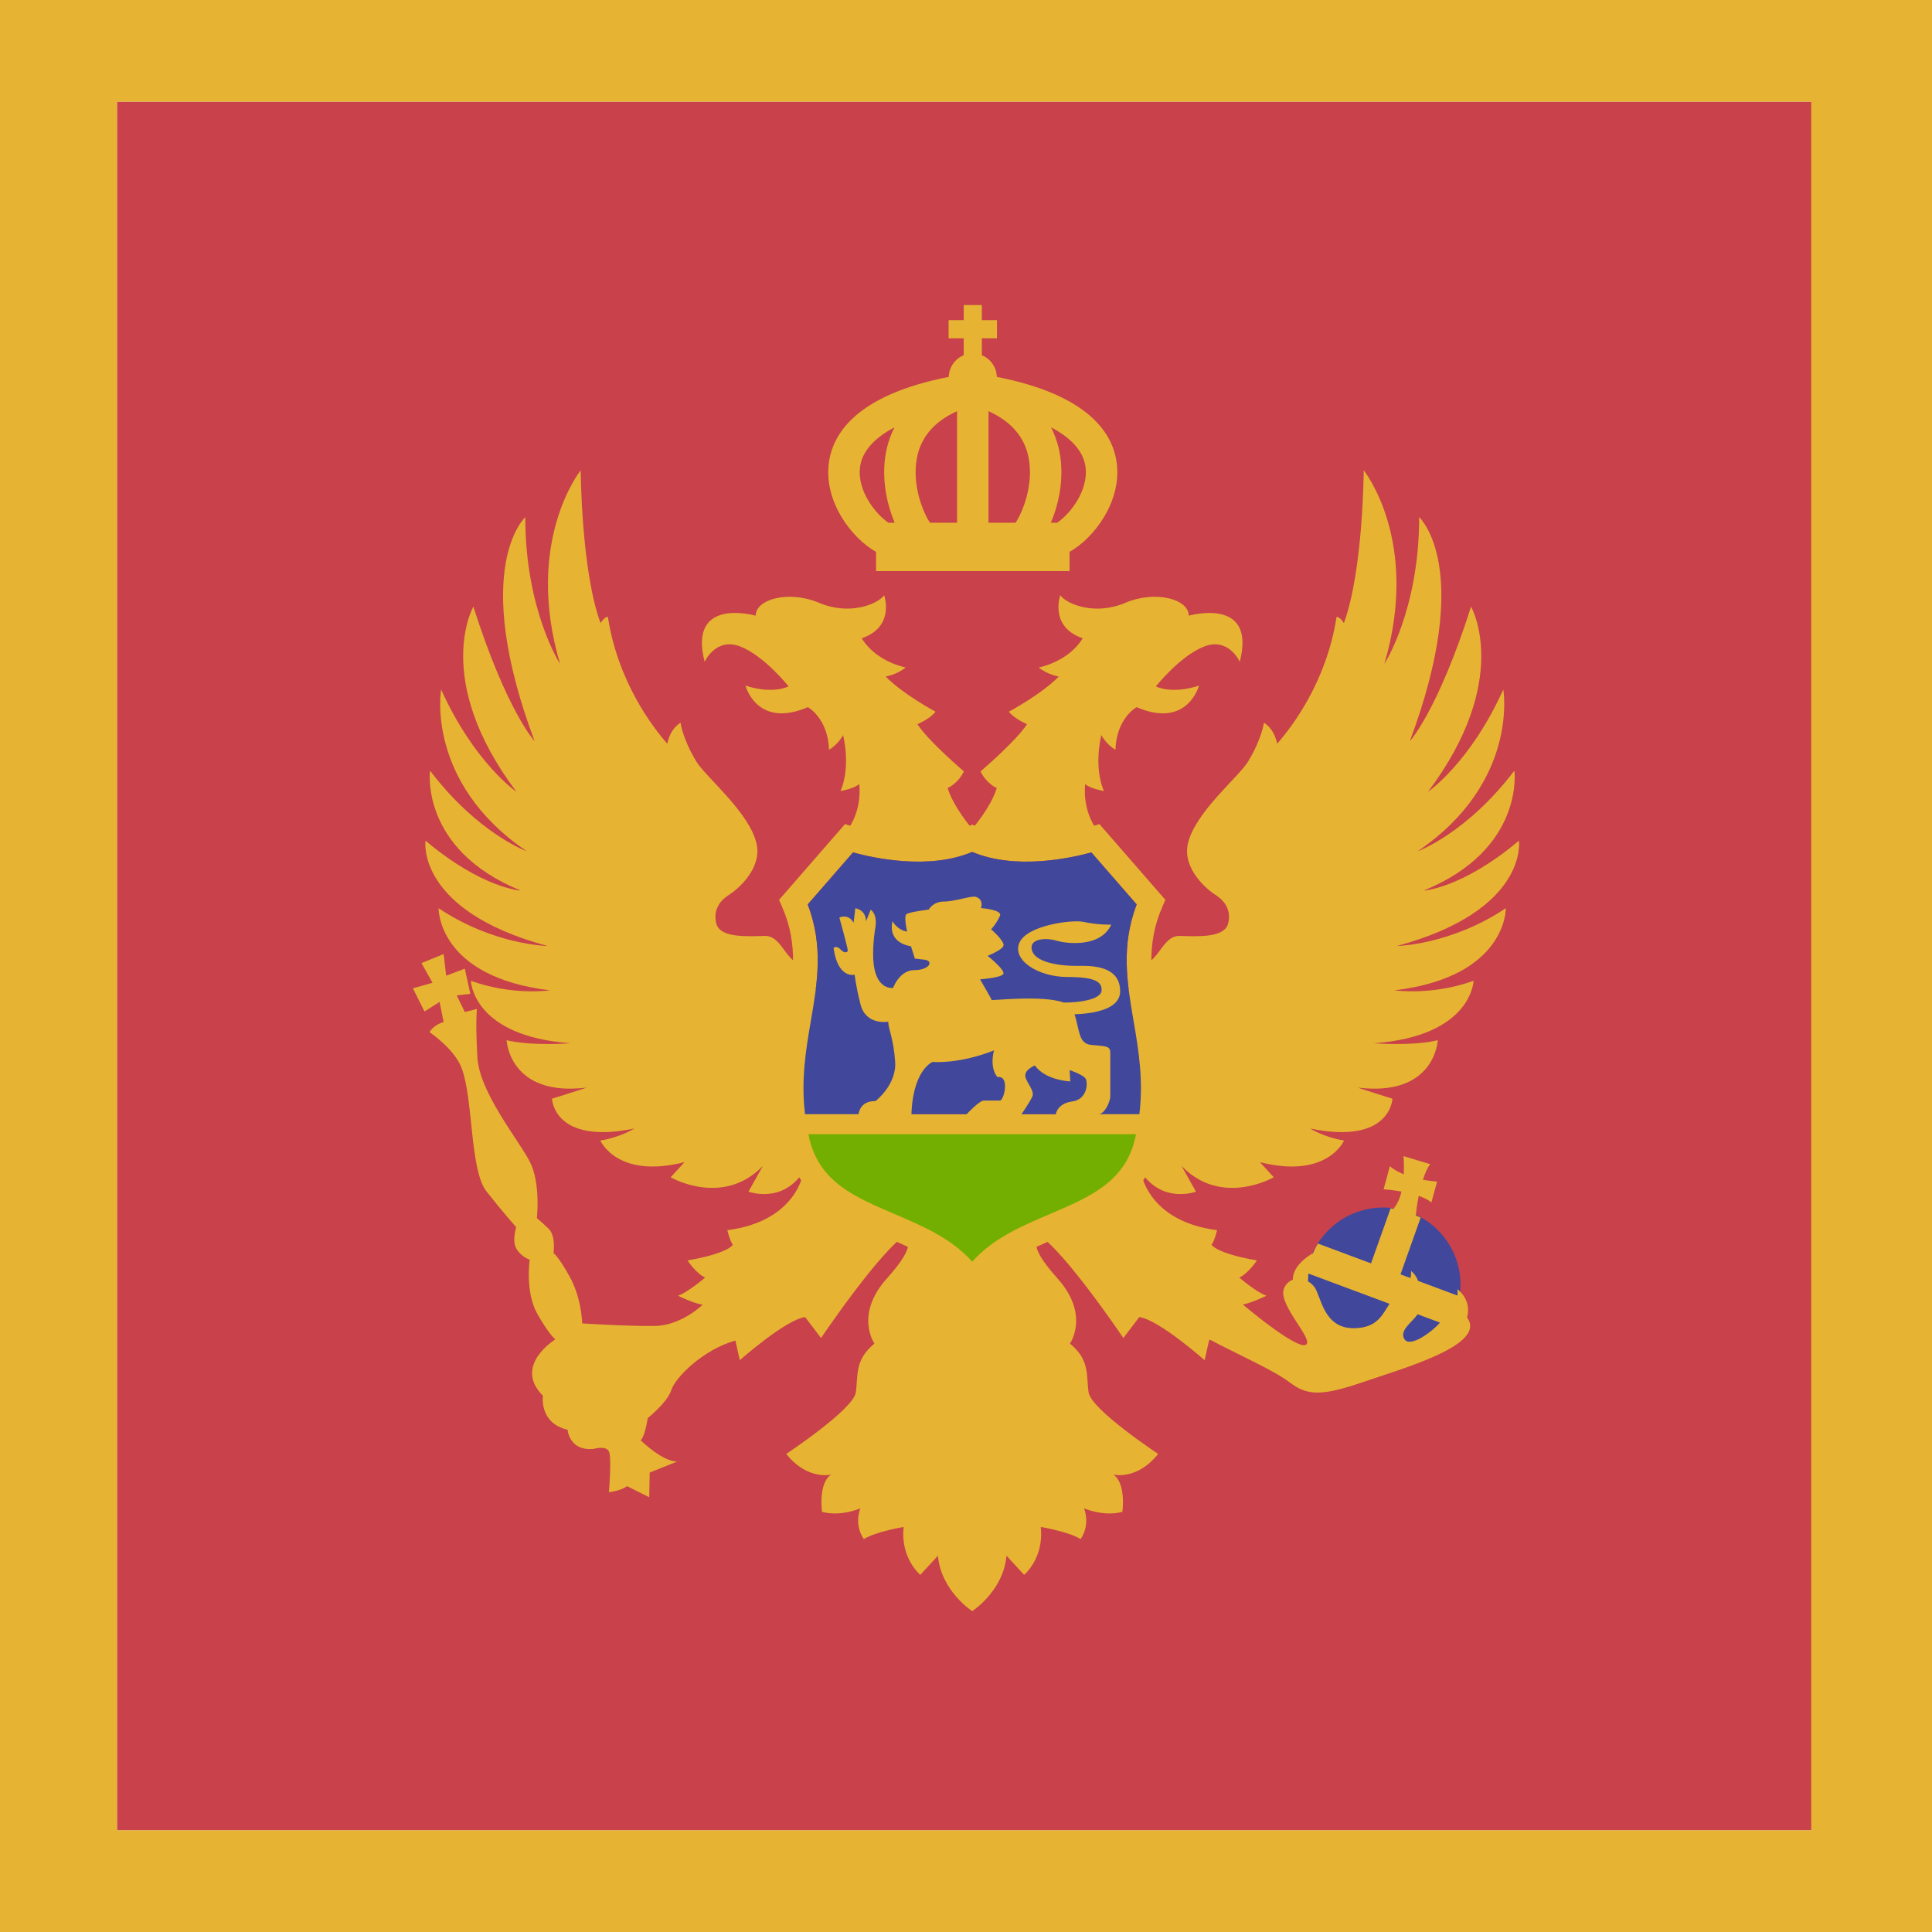
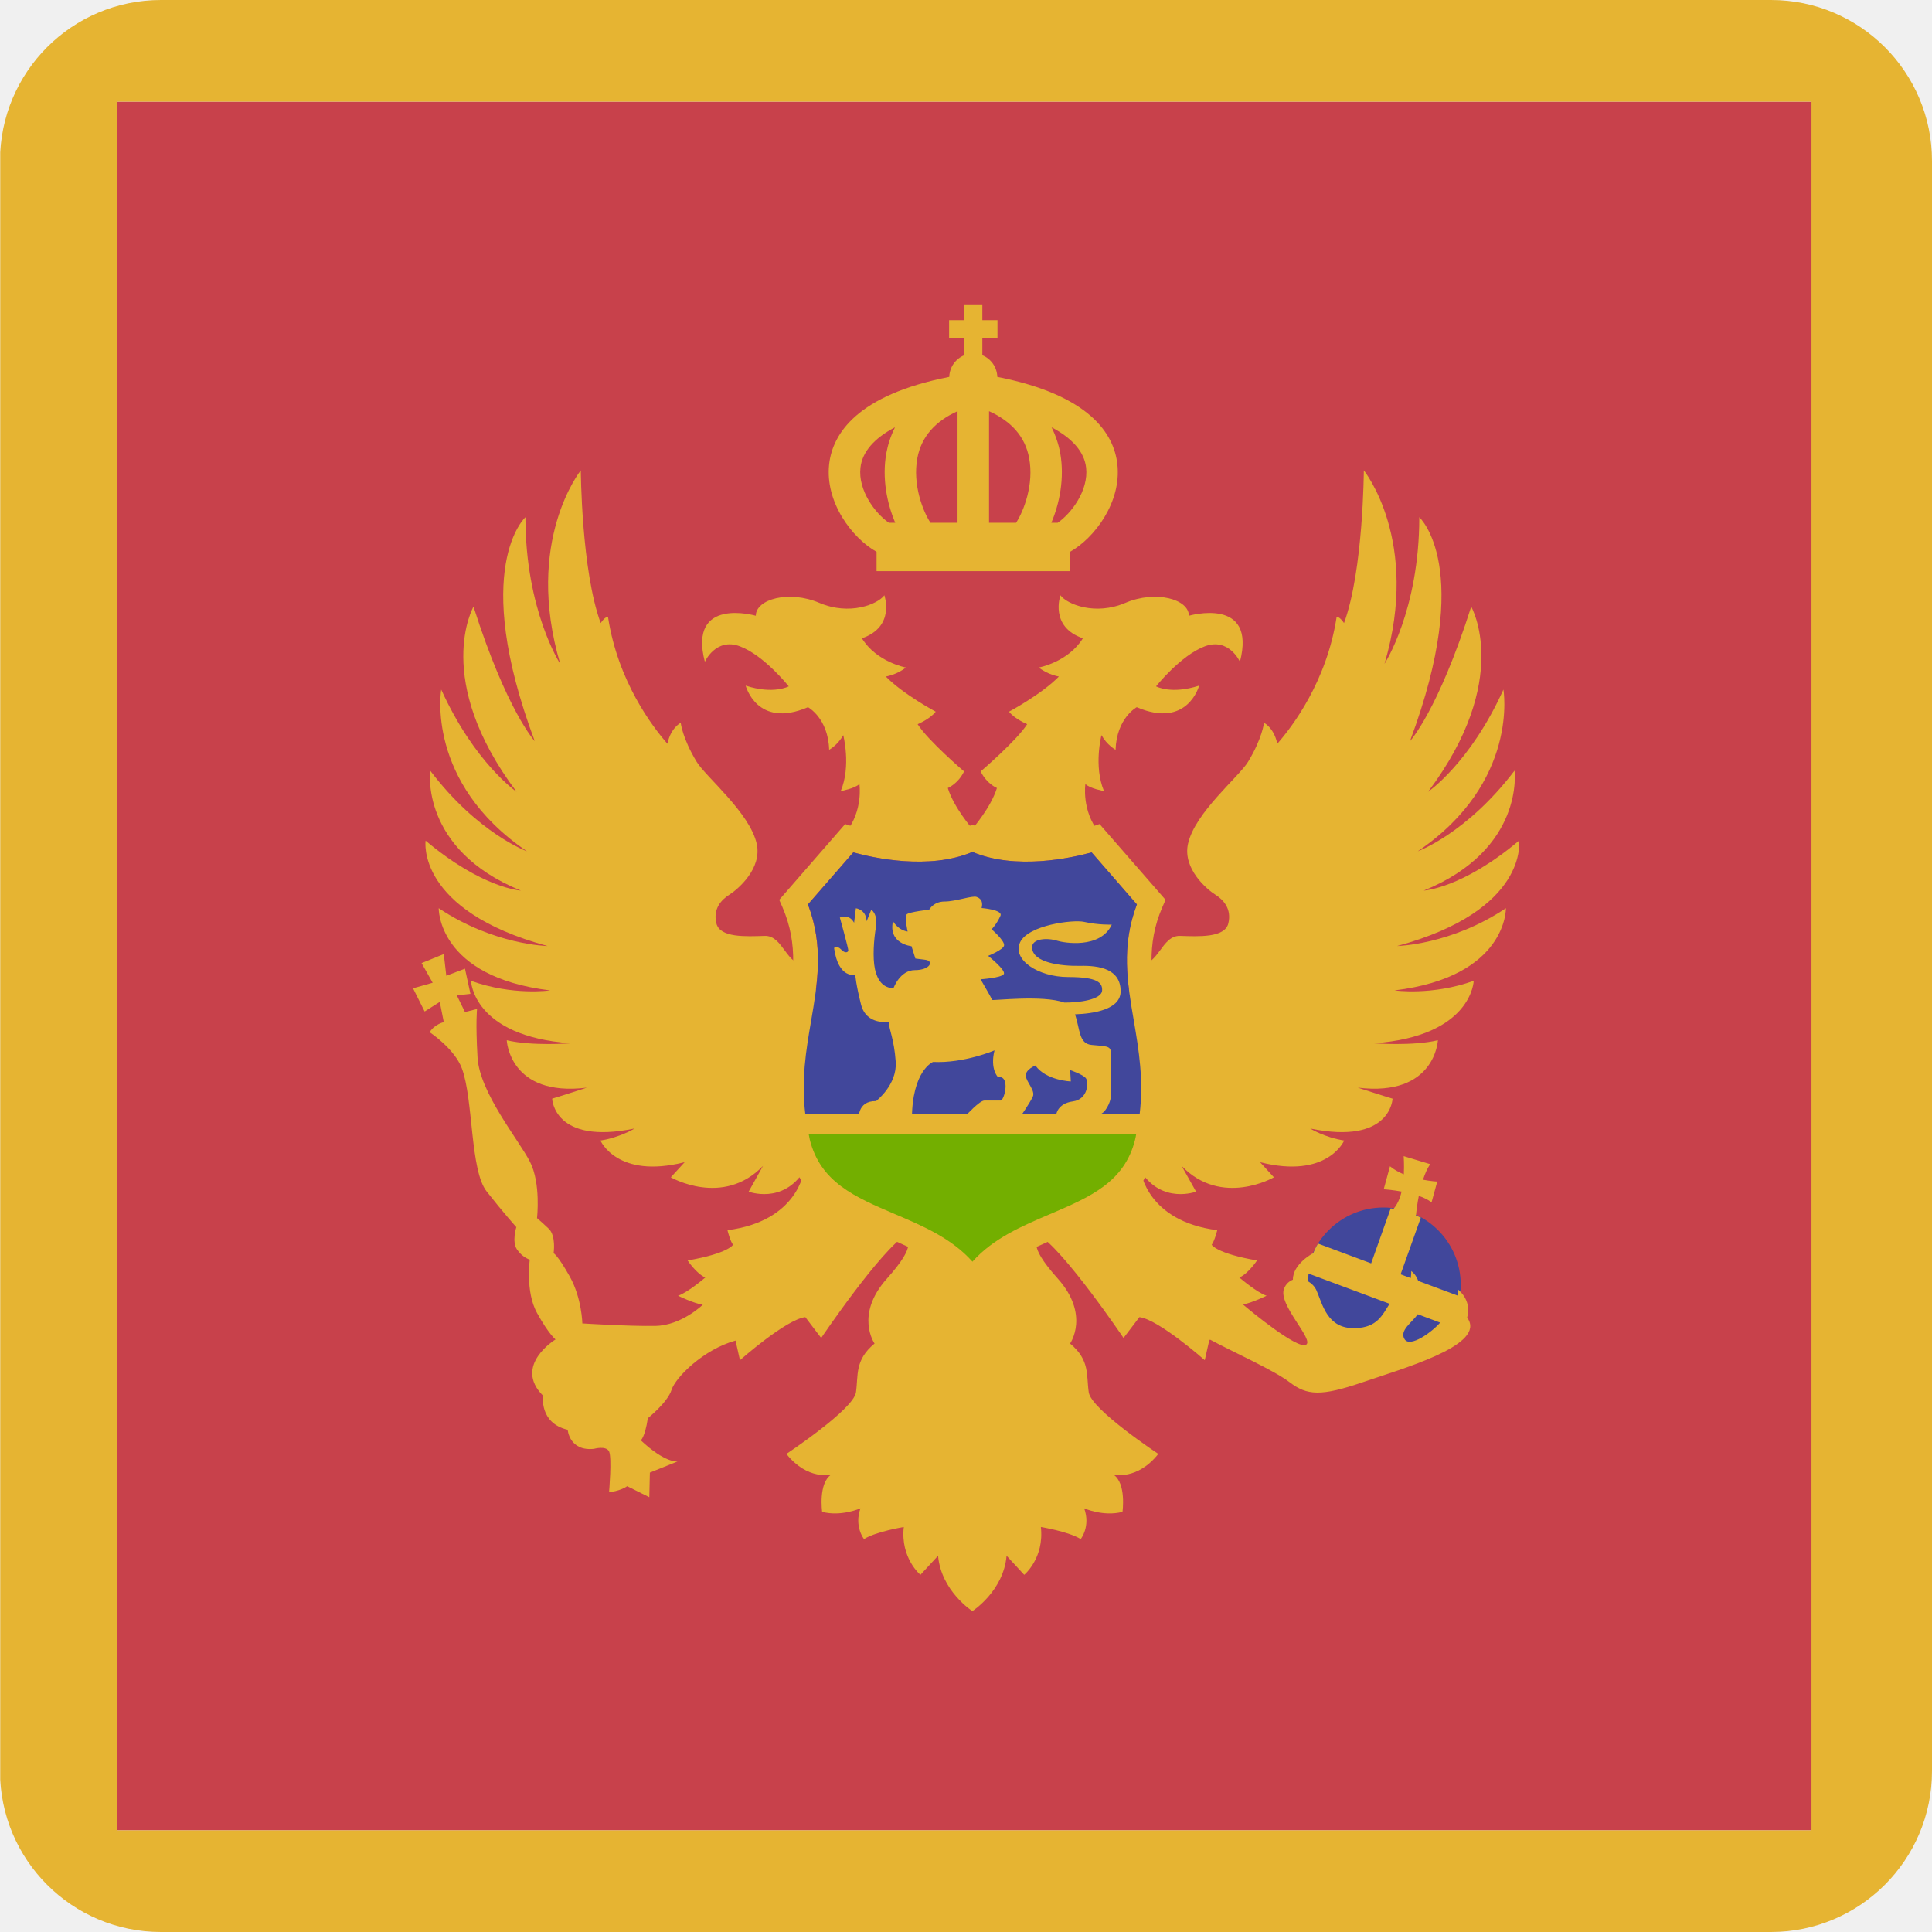
- <svg xmlns="http://www.w3.org/2000/svg" version="1.1" id="Layer_1" x="0px" y="0px" viewBox="0 0 512 512" style="enable-background:new 0 0 512 512;" xml:space="preserve">
-   <rect x="31" y="26.947" style="fill:#C8414B;" width="450" height="458.11" />
-   <path style="fill:#E6B432;" d="M512,0H0v512h512V0z M480,485.053H31V26.947h449V485.053z" />
-   <circle style="fill:#41479B;" cx="366.55" cy="340.51" r="20.504" />
-   <g>
-     <path style="fill:#E6B432;" d="M402.532,222.79c-15.09,12.686-25.238,13.22-25.238,13.22c26.841-10.95,24.036-31.781,24.036-31.781   c-12.686,16.692-25.639,21.366-25.639,21.366c26.974-18.294,22.701-42.865,22.701-42.865   c-8.813,19.496-19.963,27.108-19.963,27.108c22.434-29.845,11.417-49.074,11.417-49.074c-8.813,27.642-16.225,35.654-16.225,35.654   c17.226-46.07,2.471-59.357,2.471-59.357c0,24.704-9.214,38.859-9.214,38.859c9.615-32.583-5.475-51.278-5.475-51.278   s-0.141,26.563-5.258,40.478c-1.228-1.864-1.953-1.619-1.953-1.619c-2.601,17.063-11.771,29.074-15.73,33.595   c-0.879-4.253-3.523-5.555-3.523-5.555s-0.477,4.175-4.223,10.331c-2.454,4.033-14.048,13.44-15.917,21.719   c-1.499,6.638,5.074,12.152,7.211,13.487c2.136,1.335,4.407,3.739,3.472,7.612c-0.935,3.872-7.878,3.472-12.819,3.338   c-4.941-0.133-5.608,8.012-11.083,7.745l-0.928,6.075l-2.143,0.469c0,0-22.434,44.704-24.344,59.916l-16.518,2.178l-16.518-2.178   c-1.91-15.212-24.344-59.916-24.344-59.916l-2.143-0.469l-0.928-6.075c-5.475,0.267-6.143-7.878-11.083-7.745   c-4.941,0.133-11.885,0.534-12.819-3.338c-0.935-3.873,1.335-6.276,3.472-7.612s8.71-6.849,7.211-13.487   c-1.869-8.279-13.463-17.686-15.917-21.719c-3.746-6.156-4.223-10.331-4.223-10.331s-2.644,1.302-3.523,5.555   c-3.959-4.521-13.129-16.533-15.73-33.595c0,0-0.725-0.245-1.953,1.619c-5.116-13.915-5.258-40.478-5.258-40.478   s-15.09,18.695-5.475,51.278c0,0-9.214-14.155-9.214-38.859c0,0-14.756,13.287,2.471,59.357c0,0-7.411-8.012-16.225-35.654   c0,0-11.017,19.229,11.417,49.074c0,0-11.15-7.612-19.963-27.108c0,0-4.273,24.57,22.701,42.865c0,0-12.953-4.674-25.639-21.366   c0,0-2.804,20.832,24.036,31.781c0,0-10.149-0.534-25.238-13.22c0,0-2.67,18.428,32.316,27.909c0,0-14.288-0.267-28.844-10.015   c0,0-0.401,18.161,29.511,21.766c0,0-9.882,1.469-20.965-2.537c0,0,0.401,14.689,26.44,16.558c0,0-10.282,0.801-16.959-0.801   c0,0,0.668,15.09,21.232,12.552c0,0-6.944,2.27-9.214,2.938c0,0,0.401,12.319,21.833,7.912c0,0-3.806,2.37-9.014,3.171   c0,0,4.407,10.282,22.301,5.742l-3.672,4.006c0,0,13.821,8.012,24.437-3.005l-3.806,6.81c0,0,9.014,3.405,14.622-5.408   c0,0-1.536,13.22-20.231,15.624c0,0,0.668,2.804,1.469,3.872c0,0-1.202,2.27-12.018,4.14c0,0,2.27,3.472,4.673,4.54   c0,0-4.673,4.006-7.211,4.807c0,0,4.006,2.003,6.544,2.404c0,0-5.608,5.475-12.553,5.608c-6.944,0.133-19.363-0.668-19.363-0.668   s-0.133-6.677-3.338-12.419s-4.273-6.176-4.273-6.176s0.701-4.607-1.302-6.51s-3.105-2.804-3.105-2.804s1.068-9.214-1.87-14.956   c-2.938-5.742-13.353-18.294-13.887-27.642c-0.534-9.347-0.134-12.819-0.134-12.819l-3.205,0.801l-2.136-4.407l3.605-0.401   l-1.469-6.677l-4.941,1.869l-0.668-5.742l-5.875,2.404l2.938,5.208l-5.208,1.469l3.071,6.142l4.006-2.537l1.068,5.341   c0,0-2.404,0.534-3.739,2.671c0,0,6.607,4.386,8.546,9.615c3.071,8.279,2.137,26.974,6.544,32.583   c4.407,5.608,7.878,9.481,7.878,9.481s-1.235,3.806,0.167,5.909c1.402,2.103,3.405,2.704,3.405,2.704s-1.202,8.513,1.903,14.121   s4.907,7.011,4.907,7.011s-11.317,6.91-3.305,14.923c0,0-1.068,7.277,6.543,9.014c0,0,0.401,5.742,6.944,5.074   c0,0,3.205-0.935,4.006,0.668c0.801,1.602,0,10.816,0,10.816s2.938-0.267,4.807-1.602l5.875,2.938l0.134-6.543l7.344-2.938   c0,0-3.205,0.534-9.748-5.608c0,0,1.068-0.668,1.869-5.876c0,0,5.208-4.139,6.276-7.478c1.068-3.338,8.413-10.683,16.959-13.086   l1.169,5.208c0,0,12.218-10.816,17.326-11.417l4.206,5.542c0,0,15.757-23.369,22.701-27.508c-0.534,1.869,3.338,2.137-5.275,11.751   c-8.613,9.615-3.272,17.226-3.272,17.226c-5.341,4.407-4.273,8.413-4.941,12.953s-18.428,16.291-18.428,16.291   c5.608,7.077,11.885,5.475,11.885,5.475c-3.472,2.27-2.404,9.882-2.404,9.882c5.074,1.335,10.149-0.935,10.149-0.935   c-1.736,4.807,0.935,8.146,0.935,8.146c3.205-2.003,10.55-3.205,10.55-3.205c-0.935,8.279,4.407,12.686,4.407,12.686l4.673-5.074   c0.801,9.347,9.081,14.689,9.081,14.689s8.279-5.342,9.081-14.689l4.673,5.074c0,0,5.342-4.407,4.407-12.686   c0,0,7.345,1.202,10.55,3.205c0,0,2.67-3.338,0.935-8.146c0,0,5.074,2.27,10.149,0.935c0,0,1.068-7.612-2.404-9.882   c0,0,6.276,1.602,11.885-5.475c0,0-17.76-11.751-18.428-16.291s0.401-8.546-4.941-12.953c0,0,5.341-7.612-3.272-17.226   c-8.613-9.615-4.741-9.882-5.275-11.751c6.944,4.14,22.701,27.508,22.701,27.508l4.206-5.542   c5.108,0.601,17.326,11.417,17.326,11.417l1.169-5.208l0.22-0.24c6.371,3.43,16.893,8.071,21.146,11.323   c4.54,3.472,8.279,3.739,19.229,0s31.323-9.489,28.31-16.291c-0.164-0.371-0.351-0.62-0.53-0.909   c0.479-1.757,0.675-4.823-2.541-7.504c0,0,0.038,0.747,0.012,1.704l-10.439-3.89c-0.346-0.923-0.861-1.829-1.858-2.621   c0,0,0.016,0.802-0.128,1.881l-2.678-0.998l5.343-15.033c-0.404-0.226-0.859-0.352-1.278-0.55c0.108-1.361,0.366-3.244,0.762-5.211   c1.305,0.456,2.497,1.02,3.361,1.727l1.508-5.505c0,0-1.621-0.106-3.761-0.506c0.541-1.66,1.181-3.151,1.943-4.114l-7.077-2.137   c0,0,0.183,2.144,0.057,4.821c-1.35-0.548-2.64-1.244-3.681-2.136l-1.659,6.108c0.57,0.034,2.502,0.201,4.741,0.599   c-0.404,1.793-1.116,3.384-2.139,4.578c-0.253-0.034-0.485-0.124-0.741-0.149l-5.189,14.599l-14.073-5.245   c-0.604,0.95-1.068,1.984-1.504,3.032c0.075-0.153,0.141-0.39,0.22-0.487c0,0-5.445,2.847-5.37,7.031   c-1.002,0.381-1.881,1.133-2.377,2.436c-1.602,4.206,8.212,13.621,5.809,14.822c-2.359,1.18-14.689-8.975-16.664-10.68   c2.541-0.494,6.248-2.34,6.248-2.34c-2.537-0.801-7.211-4.807-7.211-4.807c2.404-1.068,4.673-4.54,4.673-4.54   c-10.816-1.87-12.018-4.14-12.018-4.14c0.801-1.068,1.469-3.872,1.469-3.872c-18.695-2.404-20.231-15.624-20.231-15.624   c5.608,8.813,14.622,5.408,14.622,5.408l-3.806-6.81c10.616,11.017,24.437,3.005,24.437,3.005l-3.672-4.006   c17.894,4.54,22.301-5.742,22.301-5.742c-5.208-0.801-9.014-3.171-9.014-3.171c21.432,4.407,21.833-7.912,21.833-7.912   c-2.27-0.668-9.214-2.938-9.214-2.938c20.564,2.537,21.232-12.552,21.232-12.552c-6.677,1.602-16.959,0.801-16.959,0.801   c26.039-1.87,26.44-16.558,26.44-16.558c-11.084,4.006-20.965,2.537-20.965,2.537c29.912-3.605,29.511-21.766,29.511-21.766   c-14.555,9.748-28.844,10.015-28.844,10.015C405.202,241.218,402.532,222.79,402.532,222.79z M372.186,354.89   c-1.426-2.318,1.974-4.388,3.505-6.595l5.918,2.205C379.598,352.895,373.656,357.279,372.186,354.89z M368.231,345.515   c-1.919,2.974-3.255,6.311-9.165,6.47c-7.411,0.2-8.613-6.41-10.215-10.015c-0.467-1.051-1.273-1.845-2.198-2.389   c-0.004-0.646,0.031-1.358,0.088-2.075L368.231,345.515z" />
-     <path style="fill:#E6B432;" d="M255.442,204.429c0,0-9.514-8.112-12.319-12.519c0,0,3.205-1.302,4.807-3.305   c0,0-8.613-4.607-13.22-9.314c0,0,3.005-0.501,5.308-2.404c0,0-7.735-1.397-11.658-7.732c8.944-3.053,5.95-11.397,5.95-11.397   c-1.803,2.404-9.214,5.408-17.226,2.003s-16.825-1.002-16.825,3.405c0,0-18.027-5.208-13.52,12.219c0,0,2.904-6.51,9.314-4.106   c6.41,2.404,12.92,10.616,12.92,10.616s-4.006,2.203-11.417-0.2c0,0,3.005,11.517,16.525,5.709c0,0,5.341,2.871,5.608,11.283   c0,0,2.27-1.202,3.739-3.872c0,0,2.137,8.146-0.667,14.822c0,0,3.739-0.668,4.941-1.87c0,0,1.068,7.077-3.605,12.819   c0,0,20.531,9.782,33.551-0.935c0,0-4.907-5.608-6.51-10.816C251.136,208.836,253.84,207.734,255.442,204.429z" />
-     <path style="fill:#E6B432;" d="M315.033,163.167c0-4.407-8.813-6.81-16.825-3.405c-8.012,3.405-15.423,0.401-17.226-2.003   c0,0-2.994,8.344,5.95,11.397c-3.923,6.335-11.658,7.732-11.658,7.732c2.303,1.903,5.308,2.404,5.308,2.404   c-4.607,4.707-13.22,9.314-13.22,9.314c1.602,2.003,4.807,3.305,4.807,3.305c-2.804,4.407-12.319,12.519-12.319,12.519   c1.602,3.305,4.307,4.407,4.307,4.407c-1.602,5.208-6.51,10.816-6.51,10.816c13.02,10.716,33.551,0.935,33.551,0.935   c-4.674-5.742-3.605-12.819-3.605-12.819c1.202,1.202,4.941,1.87,4.941,1.87c-2.804-6.677-0.667-14.822-0.667-14.822   c1.469,2.67,3.739,3.872,3.739,3.872c0.267-8.413,5.608-11.283,5.608-11.283c13.52,5.809,16.525-5.709,16.525-5.709   c-7.411,2.404-11.417,0.2-11.417,0.2s6.51-8.212,12.92-10.616c6.41-2.404,9.314,4.106,9.314,4.106   C333.06,157.959,315.033,163.167,315.033,163.167z" />
-     <path style="fill:#E6B432;" d="M306.87,269.56c-1.758-10.235-3.273-19.075,1.142-29.204l0.823-1.892l-17.486-20.08l-2.067,0.689   c-0.179,0.061-18.456,6.036-30.174,0.175l-1.461-0.731l-1.461,0.731c-11.664,5.845-29.989-0.115-30.178-0.179l-2.067-0.683   l-17.483,20.077l0.823,1.892c4.415,10.129,2.9,18.97,1.142,29.204c-1.656,9.664-3.535,20.619-0.23,33.98   c3.589,14.503,15.671,19.659,26.33,24.212c8.215,3.506,15.974,6.818,20.361,13.77l2.763,4.38l2.763-4.38   c4.387-6.952,12.146-10.263,20.361-13.77c10.659-4.553,22.741-9.708,26.33-24.212C310.405,290.179,308.525,279.224,306.87,269.56z    M214.059,239.679l12.002-13.779c5.436,1.493,20.131,4.728,31.584-0.134c11.45,4.862,26.145,1.627,31.584,0.134l12.002,13.779   c-4.214,11.099-2.555,20.776-0.804,30.985c1.311,7.649,2.615,15.53,1.521,24.606h-88.606c-1.095-9.076,0.21-16.957,1.521-24.606   C216.615,260.455,218.274,250.778,214.059,239.679z M278.204,321.741c-7.427,3.171-15.068,6.432-20.559,12.621   c-5.491-6.189-13.132-9.45-20.559-12.621c-10.422-4.45-19.414-8.339-22.378-19.259h85.873   C297.618,313.402,288.627,317.291,278.204,321.741z" />
+ <svg xmlns="http://www.w3.org/2000/svg" width="24" height="24" viewBox="0 0 24 24" fill="none">
+   <g clip-path="url(#clip0_8615_27626)">
+     <path d="M22.55 1.263H1.456V22.737H22.55V1.263Z" fill="#C8414B" />
+     <path d="M24.003 0H0.003V24H24.003V0ZM22.503 22.737H1.456V1.263H22.503V22.737Z" fill="#E6B432" />
+     <path d="M17.185 16.922C17.716 16.922 18.146 16.492 18.146 15.961C18.146 15.431 17.716 15 17.185 15C16.654 15 16.224 15.431 16.224 15.961C16.224 16.492 16.654 16.922 17.185 16.922Z" fill="#41479B" />
+     <path d="M18.87 10.443C18.163 11.038 17.687 11.063 17.687 11.063C18.945 10.55 18.814 9.573 18.814 9.573C18.219 10.356 17.612 10.575 17.612 10.575C18.877 9.717 18.676 8.566 18.676 8.566C18.263 9.479 17.74 9.836 17.74 9.836C18.792 8.437 18.276 7.536 18.276 7.536C17.863 8.832 17.515 9.207 17.515 9.207C18.323 7.048 17.631 6.425 17.631 6.425C17.631 7.583 17.199 8.246 17.199 8.246C17.65 6.719 16.942 5.843 16.942 5.843C16.942 5.843 16.936 7.088 16.696 7.74C16.638 7.653 16.604 7.664 16.604 7.664C16.482 8.464 16.053 9.027 15.867 9.239C15.826 9.04 15.702 8.979 15.702 8.979C15.702 8.979 15.68 9.174 15.504 9.463C15.389 9.652 14.845 10.093 14.758 10.481C14.688 10.792 14.996 11.051 15.096 11.113C15.196 11.176 15.302 11.288 15.259 11.47C15.215 11.652 14.889 11.633 14.658 11.626C14.426 11.62 14.395 12.002 14.138 11.989L14.095 12.274L13.994 12.296C13.994 12.296 12.943 14.392 12.853 15.105L12.079 15.207L11.305 15.105C11.215 14.392 10.164 12.296 10.164 12.296L10.063 12.274L10.02 11.989C9.763 12.002 9.732 11.62 9.5 11.626C9.268 11.633 8.943 11.652 8.899 11.47C8.855 11.288 8.962 11.176 9.062 11.113C9.162 11.05 9.47 10.792 9.4 10.481C9.312 10.093 8.769 9.652 8.654 9.463C8.478 9.174 8.456 8.979 8.456 8.979C8.456 8.979 8.332 9.04 8.291 9.239C8.105 9.027 7.675 8.464 7.553 7.664C7.553 7.664 7.519 7.653 7.462 7.74C7.222 7.088 7.215 5.843 7.215 5.843C7.215 5.843 6.508 6.719 6.959 8.246C6.959 8.246 6.527 7.583 6.527 6.425C6.527 6.425 5.835 7.048 6.643 9.207C6.643 9.207 6.295 8.832 5.882 7.536C5.882 7.536 5.366 8.437 6.417 9.836C6.417 9.836 5.895 9.479 5.481 8.566C5.481 8.566 5.281 9.717 6.546 10.575C6.546 10.575 5.938 10.356 5.344 9.573C5.344 9.573 5.212 10.55 6.47 11.063C6.47 11.063 5.995 11.038 5.287 10.443C5.287 10.443 5.162 11.307 6.802 11.752C6.802 11.752 6.132 11.739 5.45 11.282C5.45 11.282 5.431 12.133 6.833 12.303C6.833 12.303 6.37 12.371 5.851 12.184C5.851 12.184 5.87 12.872 7.09 12.96C7.09 12.96 6.608 12.997 6.295 12.922C6.295 12.922 6.326 13.63 7.29 13.511C7.29 13.511 6.965 13.617 6.859 13.648C6.859 13.648 6.877 14.226 7.882 14.019C7.882 14.019 7.704 14.13 7.459 14.168C7.459 14.168 7.666 14.65 8.505 14.437L8.333 14.625C8.333 14.625 8.98 15 9.478 14.484L9.3 14.803C9.3 14.803 9.722 14.963 9.985 14.55C9.985 14.55 9.913 15.169 9.037 15.282C9.037 15.282 9.068 15.413 9.106 15.463C9.106 15.463 9.049 15.57 8.542 15.658C8.542 15.658 8.649 15.82 8.761 15.87C8.761 15.87 8.542 16.058 8.423 16.096C8.423 16.096 8.611 16.189 8.73 16.208C8.73 16.208 8.467 16.465 8.142 16.471C7.816 16.477 7.234 16.44 7.234 16.44C7.234 16.44 7.228 16.127 7.078 15.858C6.927 15.589 6.877 15.568 6.877 15.568C6.877 15.568 6.91 15.352 6.816 15.263C6.722 15.174 6.671 15.132 6.671 15.132C6.671 15.132 6.721 14.7 6.583 14.431C6.445 14.161 5.957 13.573 5.932 13.135C5.907 12.697 5.926 12.534 5.926 12.534L5.776 12.572L5.675 12.365L5.844 12.346L5.776 12.033L5.544 12.121L5.513 11.852L5.237 11.964L5.375 12.208L5.131 12.277L5.275 12.565L5.463 12.446L5.513 12.697C5.513 12.697 5.4 12.722 5.337 12.822C5.337 12.822 5.647 13.027 5.738 13.273C5.882 13.661 5.838 14.537 6.045 14.8C6.251 15.063 6.414 15.244 6.414 15.244C6.414 15.244 6.356 15.423 6.422 15.521C6.488 15.62 6.581 15.648 6.581 15.648C6.581 15.648 6.525 16.047 6.671 16.31C6.816 16.573 6.901 16.639 6.901 16.639C6.901 16.639 6.37 16.962 6.746 17.338C6.746 17.338 6.696 17.679 7.052 17.761C7.052 17.761 7.071 18.03 7.378 17.998C7.378 17.998 7.528 17.955 7.566 18.03C7.603 18.105 7.566 18.537 7.566 18.537C7.566 18.537 7.703 18.524 7.791 18.462L8.066 18.599L8.073 18.293L8.417 18.155C8.417 18.155 8.267 18.18 7.96 17.892C7.96 17.892 8.01 17.861 8.048 17.617C8.048 17.617 8.292 17.423 8.342 17.266C8.392 17.11 8.736 16.765 9.137 16.653L9.192 16.897C9.192 16.897 9.764 16.39 10.004 16.362L10.201 16.621C10.201 16.621 10.94 15.526 11.265 15.332C11.24 15.42 11.421 15.432 11.018 15.883C10.614 16.334 10.864 16.69 10.864 16.69C10.614 16.897 10.664 17.085 10.633 17.297C10.601 17.51 9.769 18.061 9.769 18.061C10.032 18.393 10.326 18.318 10.326 18.318C10.163 18.424 10.213 18.781 10.213 18.781C10.451 18.843 10.689 18.737 10.689 18.737C10.608 18.962 10.733 19.119 10.733 19.119C10.883 19.025 11.227 18.969 11.227 18.969C11.184 19.357 11.434 19.563 11.434 19.563L11.653 19.326C11.691 19.764 12.079 20.014 12.079 20.014C12.079 20.014 12.467 19.764 12.504 19.326L12.723 19.563C12.723 19.563 12.974 19.357 12.93 18.969C12.93 18.969 13.274 19.025 13.425 19.119C13.425 19.119 13.55 18.962 13.468 18.737C13.468 18.737 13.706 18.843 13.944 18.781C13.944 18.781 13.994 18.424 13.831 18.318C13.831 18.318 14.126 18.393 14.389 18.061C14.389 18.061 13.556 17.51 13.525 17.297C13.493 17.085 13.543 16.897 13.293 16.69C13.293 16.69 13.543 16.334 13.14 15.883C12.736 15.432 12.918 15.42 12.892 15.332C13.218 15.526 13.957 16.621 13.957 16.621L14.154 16.362C14.393 16.39 14.966 16.897 14.966 16.897L15.021 16.653L15.031 16.641C15.33 16.802 15.823 17.02 16.022 17.172C16.235 17.335 16.41 17.348 16.924 17.172C17.437 16.997 18.392 16.727 18.25 16.409C18.243 16.391 18.234 16.38 18.226 16.366C18.248 16.284 18.257 16.14 18.107 16.014C18.107 16.014 18.108 16.049 18.107 16.094L17.618 15.912C17.602 15.868 17.578 15.826 17.531 15.789C17.531 15.789 17.532 15.826 17.525 15.877L17.399 15.83L17.65 15.126C17.631 15.115 17.609 15.109 17.59 15.1C17.595 15.036 17.607 14.948 17.625 14.856C17.687 14.877 17.742 14.903 17.783 14.937L17.854 14.678C17.854 14.678 17.778 14.674 17.677 14.655C17.703 14.577 17.733 14.507 17.768 14.462L17.437 14.362C17.437 14.362 17.445 14.462 17.439 14.588C17.376 14.562 17.316 14.529 17.267 14.488L17.189 14.774C17.216 14.775 17.306 14.783 17.411 14.802C17.392 14.886 17.359 14.961 17.311 15.017C17.299 15.015 17.288 15.011 17.276 15.01L17.033 15.694L16.373 15.448C16.345 15.493 16.323 15.541 16.303 15.59C16.306 15.583 16.309 15.572 16.313 15.567C16.313 15.567 16.058 15.701 16.061 15.897C16.015 15.915 15.973 15.95 15.95 16.011C15.875 16.208 16.335 16.65 16.222 16.706C16.112 16.761 15.534 16.285 15.441 16.205C15.56 16.182 15.734 16.096 15.734 16.096C15.615 16.058 15.396 15.87 15.396 15.87C15.509 15.82 15.615 15.658 15.615 15.658C15.108 15.57 15.052 15.463 15.052 15.463C15.089 15.413 15.121 15.282 15.121 15.282C14.244 15.169 14.172 14.55 14.172 14.55C14.435 14.963 14.858 14.803 14.858 14.803L14.679 14.484C15.177 15 15.825 14.625 15.825 14.625L15.653 14.437C16.491 14.65 16.698 14.168 16.698 14.168C16.454 14.13 16.276 14.019 16.276 14.019C17.28 14.226 17.299 13.648 17.299 13.648C17.193 13.617 16.867 13.511 16.867 13.511C17.831 13.629 17.862 12.922 17.862 12.922C17.549 12.997 17.067 12.96 17.067 12.96C18.288 12.872 18.307 12.184 18.307 12.184C17.787 12.371 17.324 12.303 17.324 12.303C18.726 12.133 18.707 11.282 18.707 11.282C18.025 11.739 17.355 11.752 17.355 11.752C18.995 11.307 18.87 10.443 18.87 10.443ZM17.448 16.636C17.381 16.527 17.54 16.43 17.612 16.326L17.89 16.43C17.795 16.542 17.517 16.747 17.448 16.636ZM17.262 16.196C17.172 16.335 17.11 16.492 16.833 16.499C16.485 16.509 16.429 16.199 16.354 16.03C16.332 15.981 16.294 15.943 16.251 15.918C16.251 15.888 16.252 15.854 16.255 15.821L17.262 16.196Z" fill="#E6B432" />
+     <path d="M11.976 9.583C11.976 9.583 11.53 9.202 11.399 8.996C11.399 8.996 11.549 8.935 11.624 8.841C11.624 8.841 11.22 8.625 11.004 8.404C11.004 8.404 11.145 8.381 11.253 8.292C11.253 8.292 10.89 8.226 10.707 7.929C11.126 7.786 10.986 7.395 10.986 7.395C10.901 7.508 10.554 7.649 10.178 7.489C9.802 7.329 9.389 7.442 9.389 7.649C9.389 7.649 8.544 7.404 8.756 8.221C8.756 8.221 8.892 7.916 9.192 8.029C9.493 8.142 9.798 8.526 9.798 8.526C9.798 8.526 9.61 8.63 9.263 8.517C9.263 8.517 9.403 9.057 10.037 8.785C10.037 8.785 10.288 8.919 10.3 9.314C10.3 9.314 10.406 9.257 10.475 9.132C10.475 9.132 10.575 9.514 10.444 9.827C10.444 9.827 10.619 9.796 10.676 9.739C10.676 9.739 10.726 10.071 10.507 10.34C10.507 10.34 11.469 10.799 12.079 10.296C12.079 10.296 11.849 10.033 11.774 9.789C11.774 9.789 11.901 9.738 11.976 9.583Z" fill="#E6B432" />
+     <path d="M14.769 7.649C14.769 7.442 14.356 7.329 13.98 7.489C13.605 7.649 13.257 7.508 13.173 7.395C13.173 7.395 13.033 7.786 13.452 7.929C13.268 8.226 12.905 8.292 12.905 8.292C13.013 8.381 13.154 8.404 13.154 8.404C12.938 8.625 12.534 8.841 12.534 8.841C12.61 8.935 12.76 8.996 12.76 8.996C12.628 9.202 12.182 9.583 12.182 9.583C12.258 9.738 12.384 9.789 12.384 9.789C12.309 10.033 12.079 10.296 12.079 10.296C12.689 10.799 13.652 10.34 13.652 10.34C13.433 10.071 13.483 9.739 13.483 9.739C13.539 9.796 13.714 9.827 13.714 9.827C13.583 9.514 13.683 9.132 13.683 9.132C13.752 9.257 13.858 9.314 13.858 9.314C13.871 8.919 14.121 8.785 14.121 8.785C14.755 9.057 14.896 8.517 14.896 8.517C14.549 8.63 14.361 8.526 14.361 8.526C14.361 8.526 14.666 8.142 14.966 8.029C15.267 7.916 15.403 8.221 15.403 8.221C15.614 7.404 14.769 7.649 14.769 7.649Z" fill="#E6B432" />
+     <path d="M14.387 12.636C14.304 12.156 14.233 11.742 14.44 11.267L14.479 11.178L13.659 10.237L13.562 10.269C13.554 10.272 12.697 10.552 12.148 10.277L12.079 10.243L12.011 10.277C11.464 10.551 10.605 10.272 10.596 10.269L10.499 10.237L9.68 11.178L9.719 11.267C9.925 11.742 9.854 12.156 9.772 12.636C9.694 13.089 9.606 13.602 9.761 14.228C9.93 14.908 10.496 15.15 10.995 15.363C11.381 15.528 11.744 15.683 11.95 16.009L12.079 16.214L12.209 16.009C12.415 15.683 12.778 15.528 13.163 15.363C13.663 15.15 14.229 14.908 14.398 14.228C14.552 13.602 14.464 13.089 14.387 12.636ZM10.036 11.235L10.599 10.589C10.854 10.659 11.543 10.811 12.079 10.583C12.616 10.811 13.305 10.659 13.56 10.589L14.122 11.235C13.925 11.755 14.003 12.209 14.085 12.687C14.146 13.046 14.207 13.415 14.156 13.841H10.003C9.951 13.415 10.012 13.046 10.074 12.687C10.156 12.209 10.234 11.755 10.036 11.235ZM13.043 15.082C12.695 15.23 12.337 15.383 12.079 15.673C11.822 15.383 11.464 15.23 11.116 15.082C10.627 14.873 10.206 14.691 10.067 14.179H14.092C13.953 14.691 13.532 14.873 13.043 15.082Z" fill="#E6B432" />
+     <path d="M10.037 11.235L10.6 10.589C10.855 10.659 11.543 10.811 12.08 10.583C12.617 10.811 13.306 10.659 13.561 10.589L14.123 11.235C13.926 11.755 14.004 12.209 14.086 12.687C14.147 13.046 14.208 13.415 14.157 13.841H10.004C9.952 13.415 10.013 13.046 10.075 12.687C10.157 12.209 10.235 11.755 10.037 11.235Z" fill="#41479B" />
+     <path d="M10.046 14.089C10.051 14.111 10.054 14.133 10.059 14.155C10.191 14.687 10.62 14.87 11.117 15.082C11.465 15.23 11.823 15.383 12.08 15.673C12.338 15.383 12.696 15.23 13.044 15.082C13.54 14.87 13.969 14.687 14.101 14.155C14.107 14.133 14.11 14.111 14.114 14.089H10.046Z" fill="#73AF00" />
+     <path d="M13.921 12.314C13.921 12.037 13.658 11.993 13.419 11.998C13.179 12.003 12.829 11.959 12.821 11.773C12.815 11.657 13.01 11.647 13.136 11.687C13.21 11.711 13.668 11.793 13.811 11.486C13.811 11.486 13.644 11.492 13.467 11.452C13.331 11.421 12.773 11.491 12.672 11.706C12.572 11.922 12.896 12.137 13.269 12.137C13.642 12.137 13.694 12.211 13.691 12.302C13.687 12.422 13.391 12.456 13.221 12.454C12.953 12.357 12.328 12.433 12.325 12.421C12.322 12.407 12.181 12.165 12.181 12.165C12.181 12.165 12.437 12.148 12.469 12.101C12.502 12.054 12.275 11.874 12.275 11.874C12.275 11.874 12.466 11.798 12.473 11.744C12.481 11.684 12.318 11.544 12.318 11.544C12.318 11.544 12.381 11.482 12.428 11.376C12.462 11.301 12.194 11.28 12.194 11.28C12.208 11.223 12.203 11.167 12.132 11.142C12.077 11.122 11.873 11.199 11.734 11.199C11.596 11.199 11.543 11.3 11.543 11.3C11.543 11.3 11.299 11.328 11.265 11.357C11.232 11.386 11.275 11.572 11.275 11.572C11.151 11.553 11.093 11.443 11.093 11.443C11.031 11.726 11.323 11.754 11.323 11.754L11.371 11.907C11.371 11.907 11.371 11.907 11.49 11.922C11.61 11.936 11.553 12.051 11.366 12.051C11.179 12.051 11.1 12.274 11.1 12.274C10.97 12.277 10.898 12.173 10.869 12.039C10.838 11.893 10.856 11.667 10.88 11.524C10.909 11.351 10.823 11.301 10.823 11.301L10.765 11.445C10.761 11.297 10.632 11.283 10.632 11.283L10.61 11.463C10.545 11.344 10.433 11.398 10.433 11.398C10.433 11.398 10.541 11.787 10.538 11.809C10.534 11.83 10.498 11.848 10.448 11.794C10.397 11.74 10.361 11.776 10.361 11.776C10.415 12.165 10.624 12.108 10.624 12.108C10.624 12.108 10.633 12.23 10.696 12.478C10.764 12.742 11.04 12.692 11.04 12.692C11.04 12.778 11.107 12.903 11.127 13.19C11.146 13.477 10.883 13.678 10.883 13.678C10.643 13.673 10.667 13.908 10.667 13.908H11.328C11.328 13.297 11.59 13.192 11.59 13.192C11.979 13.21 12.354 13.048 12.354 13.048C12.296 13.282 12.397 13.38 12.397 13.38C12.556 13.358 12.476 13.671 12.43 13.671C12.383 13.671 12.285 13.671 12.228 13.671C12.17 13.671 12.004 13.852 12.004 13.852H12.689C12.689 13.852 12.793 13.7 12.829 13.625C12.866 13.549 12.75 13.444 12.743 13.365C12.736 13.286 12.862 13.236 12.862 13.236C12.995 13.423 13.302 13.434 13.302 13.434L13.294 13.293C13.294 13.293 13.453 13.347 13.489 13.394C13.525 13.441 13.518 13.657 13.327 13.682C13.136 13.708 13.121 13.845 13.121 13.845C13.121 13.845 13.557 13.845 13.644 13.845C13.73 13.845 13.799 13.682 13.799 13.621C13.799 13.56 13.799 13.16 13.799 13.073C13.799 12.987 13.727 12.998 13.557 12.98C13.403 12.963 13.418 12.795 13.355 12.6C13.577 12.592 13.921 12.544 13.921 12.314Z" fill="#E6B432" />
+     <path d="M13.88 5.766C13.838 5.389 13.536 4.907 12.389 4.682C12.385 4.56 12.31 4.457 12.203 4.413V4.203H12.391V3.977H12.203V3.79H11.978V3.977H11.79V4.203H11.978V4.413C11.871 4.457 11.796 4.56 11.792 4.682C10.645 4.907 10.343 5.389 10.3 5.766C10.247 6.238 10.585 6.684 10.889 6.855V7.095H13.292V6.855C13.596 6.684 13.934 6.238 13.88 5.766ZM12.622 6.494H12.286V5.108C12.563 5.233 12.735 5.425 12.784 5.689C12.847 6.018 12.715 6.353 12.622 6.494ZM11.396 5.689C11.446 5.425 11.618 5.233 11.895 5.108V6.494H11.559C11.465 6.353 11.334 6.018 11.396 5.689ZM11.118 5.308C11.063 5.419 11.028 5.53 11.01 5.631C10.955 5.939 11.018 6.252 11.121 6.494H11.042C10.873 6.378 10.657 6.092 10.689 5.81C10.711 5.613 10.86 5.444 11.118 5.308ZM13.139 6.494H13.06C13.163 6.252 13.225 5.939 13.171 5.632C13.153 5.53 13.118 5.419 13.063 5.308C13.32 5.444 13.47 5.613 13.492 5.81C13.524 6.092 13.308 6.378 13.139 6.494Z" fill="#E6B432" />
  </g>
-   <path style="fill:#41479B;" d="M214.059,239.679l12.002-13.779c5.436,1.493,20.131,4.728,31.584-0.134  c11.45,4.862,26.145,1.627,31.584,0.134l12.002,13.779c-4.214,11.099-2.555,20.776-0.804,30.985  c1.311,7.649,2.615,15.53,1.521,24.606h-88.606c-1.095-9.076,0.21-16.957,1.521-24.606  C216.615,260.455,218.274,250.778,214.059,239.679z" />
-   <path style="fill:#73AF00;" d="M214.248,300.577c0.103,0.469,0.169,0.919,0.287,1.394c2.808,11.342,11.957,15.247,22.553,19.771  c7.427,3.171,15.068,6.432,20.559,12.621c5.491-6.189,13.131-9.45,20.559-12.621c10.595-4.524,19.745-8.429,22.553-19.771  c0.118-0.475,0.183-0.926,0.287-1.394H214.248z" />
-   <g>
-     <path style="fill:#E6B432;" d="M296.849,262.701c0-5.908-5.615-6.84-10.72-6.738s-12.573-0.831-12.761-4.798   c-0.118-2.474,4.033-2.705,6.738-1.838c1.57,0.503,11.332,2.246,14.395-4.288c0,0-3.571,0.115-7.337-0.73   c-2.904-0.652-14.816,0.832-16.96,5.426c-2.144,4.594,4.77,9.179,12.733,9.179s9.056,1.594,8.994,3.536   c-0.082,2.551-6.396,3.274-10.026,3.24c-5.712-2.075-19.044-0.449-19.107-0.703c-0.077-0.307-3.075-5.457-3.075-5.457   s5.458-0.384,6.15-1.384c0.692-0.999-4.141-4.837-4.141-4.837s4.064-1.62,4.218-2.773c0.169-1.268-3.299-4.271-3.299-4.271   s1.34-1.321,2.348-3.573c0.721-1.611-5.002-2.042-5.002-2.042c0.306-1.225,0.189-2.413-1.327-2.961   c-1.172-0.423-5.513,1.225-8.474,1.225s-4.084,2.144-4.084,2.144s-5.207,0.613-5.921,1.225c-0.715,0.613,0.204,4.594,0.204,4.594   c-2.654-0.408-3.879-2.756-3.879-2.756c-1.327,6.023,4.9,6.636,4.9,6.636l1.021,3.267c0,0,0,0,2.552,0.306s1.327,2.756-2.654,2.756   c-3.982,0-5.672,4.749-5.672,4.749c-2.767,0.077-4.305-2.152-4.92-4.996c-0.677-3.131-0.278-7.94,0.231-10.992   c0.615-3.69-1.23-4.766-1.23-4.766l-1.23,3.075c-0.077-3.152-2.844-3.459-2.844-3.459l-0.461,3.844   c-1.384-2.537-3.767-1.384-3.767-1.384s2.306,8.302,2.229,8.763s-0.845,0.845-1.922-0.307c-1.076-1.153-1.845-0.384-1.845-0.384   c1.153,8.302,5.605,7.084,5.605,7.084s0.199,2.6,1.543,7.88c1.435,5.637,7.339,4.575,7.339,4.575c0,1.838,1.429,4.492,1.838,10.617   c0.408,6.125-5.207,10.413-5.207,10.413c-5.105-0.102-4.594,4.9-4.594,4.9h14.089c0-13.027,5.599-15.261,5.599-15.261   c8.302,0.384,16.296-3.075,16.296-3.075c-1.23,4.996,0.923,7.072,0.923,7.072c3.382-0.461,1.691,6.226,0.691,6.226   c-0.999,0-3.075,0-4.305,0c-1.23,0-4.766,3.844-4.766,3.844h14.605c0,0,2.229-3.229,2.998-4.843   c0.768-1.614-1.691-3.844-1.845-5.535s2.537-2.767,2.537-2.767c2.844,3.997,9.378,4.228,9.378,4.228l-0.154-2.998   c0,0,3.382,1.153,4.151,2.152c0.768,0.999,0.615,5.611-3.459,6.15c-4.074,0.538-4.382,3.459-4.382,3.459s9.301,0,11.146,0   s3.305-3.459,3.305-4.766c0-1.307,0-9.839,0-11.684s-1.537-1.614-5.15-1.998c-3.282-0.349-2.968-3.939-4.32-8.107   C289.512,268.634,296.849,267.596,296.849,262.701z" />
-     <path style="fill:#E6B432;" d="M295.984,123.015c-0.914-8.061-7.34-18.325-31.815-23.136c-0.081-2.6-1.681-4.805-3.967-5.733   v-4.491h4.006v-4.807h-4.006v-4.006h-4.807v4.006h-4.006v4.807h4.006v4.491c-2.286,0.928-3.886,3.133-3.967,5.733   c-24.475,4.811-30.901,15.075-31.815,23.136c-1.14,10.051,6.058,19.581,12.547,23.234v5.1h51.278v-5.1   C289.926,142.597,297.124,133.066,295.984,123.015z M269.141,138.529h-7.177v-29.562c5.916,2.672,9.576,6.771,10.641,12.399   C273.932,128.375,271.13,135.521,269.141,138.529z M242.991,121.363c1.065-5.628,4.725-9.726,10.641-12.397v29.564h-7.178   C244.463,135.521,241.662,128.372,242.991,121.363z M237.058,113.244c-1.179,2.361-1.929,4.723-2.313,6.892   c-1.161,6.567,0.17,13.24,2.367,18.393h-1.685c-3.595-2.476-8.215-8.565-7.534-14.575   C228.37,119.751,231.556,116.143,237.058,113.244z M280.169,138.529h-1.687c2.198-5.152,3.529-11.825,2.37-18.39   c-0.384-2.17-1.135-4.534-2.315-6.896c5.502,2.899,8.69,6.508,9.166,10.711C288.384,129.964,283.764,136.053,280.169,138.529z" />
-   </g>
-   <g />
-   <g />
-   <g />
-   <g />
-   <g />
-   <g />
-   <g />
-   <g />
-   <g />
-   <g />
-   <g />
-   <g />
-   <g />
-   <g />
-   <g />
+   <defs>
+     <clipPath id="clip0_8615_27626">
+       <path d="M0 2C0 0.895 0.895 0 2 0H22C23.104 0 24 0.895 24 2V22C24 23.104 23.104 24 22 24H2C0.895 24 0 23.104 0 22V2Z" fill="white" />
+     </clipPath>
+   </defs>
</svg>
